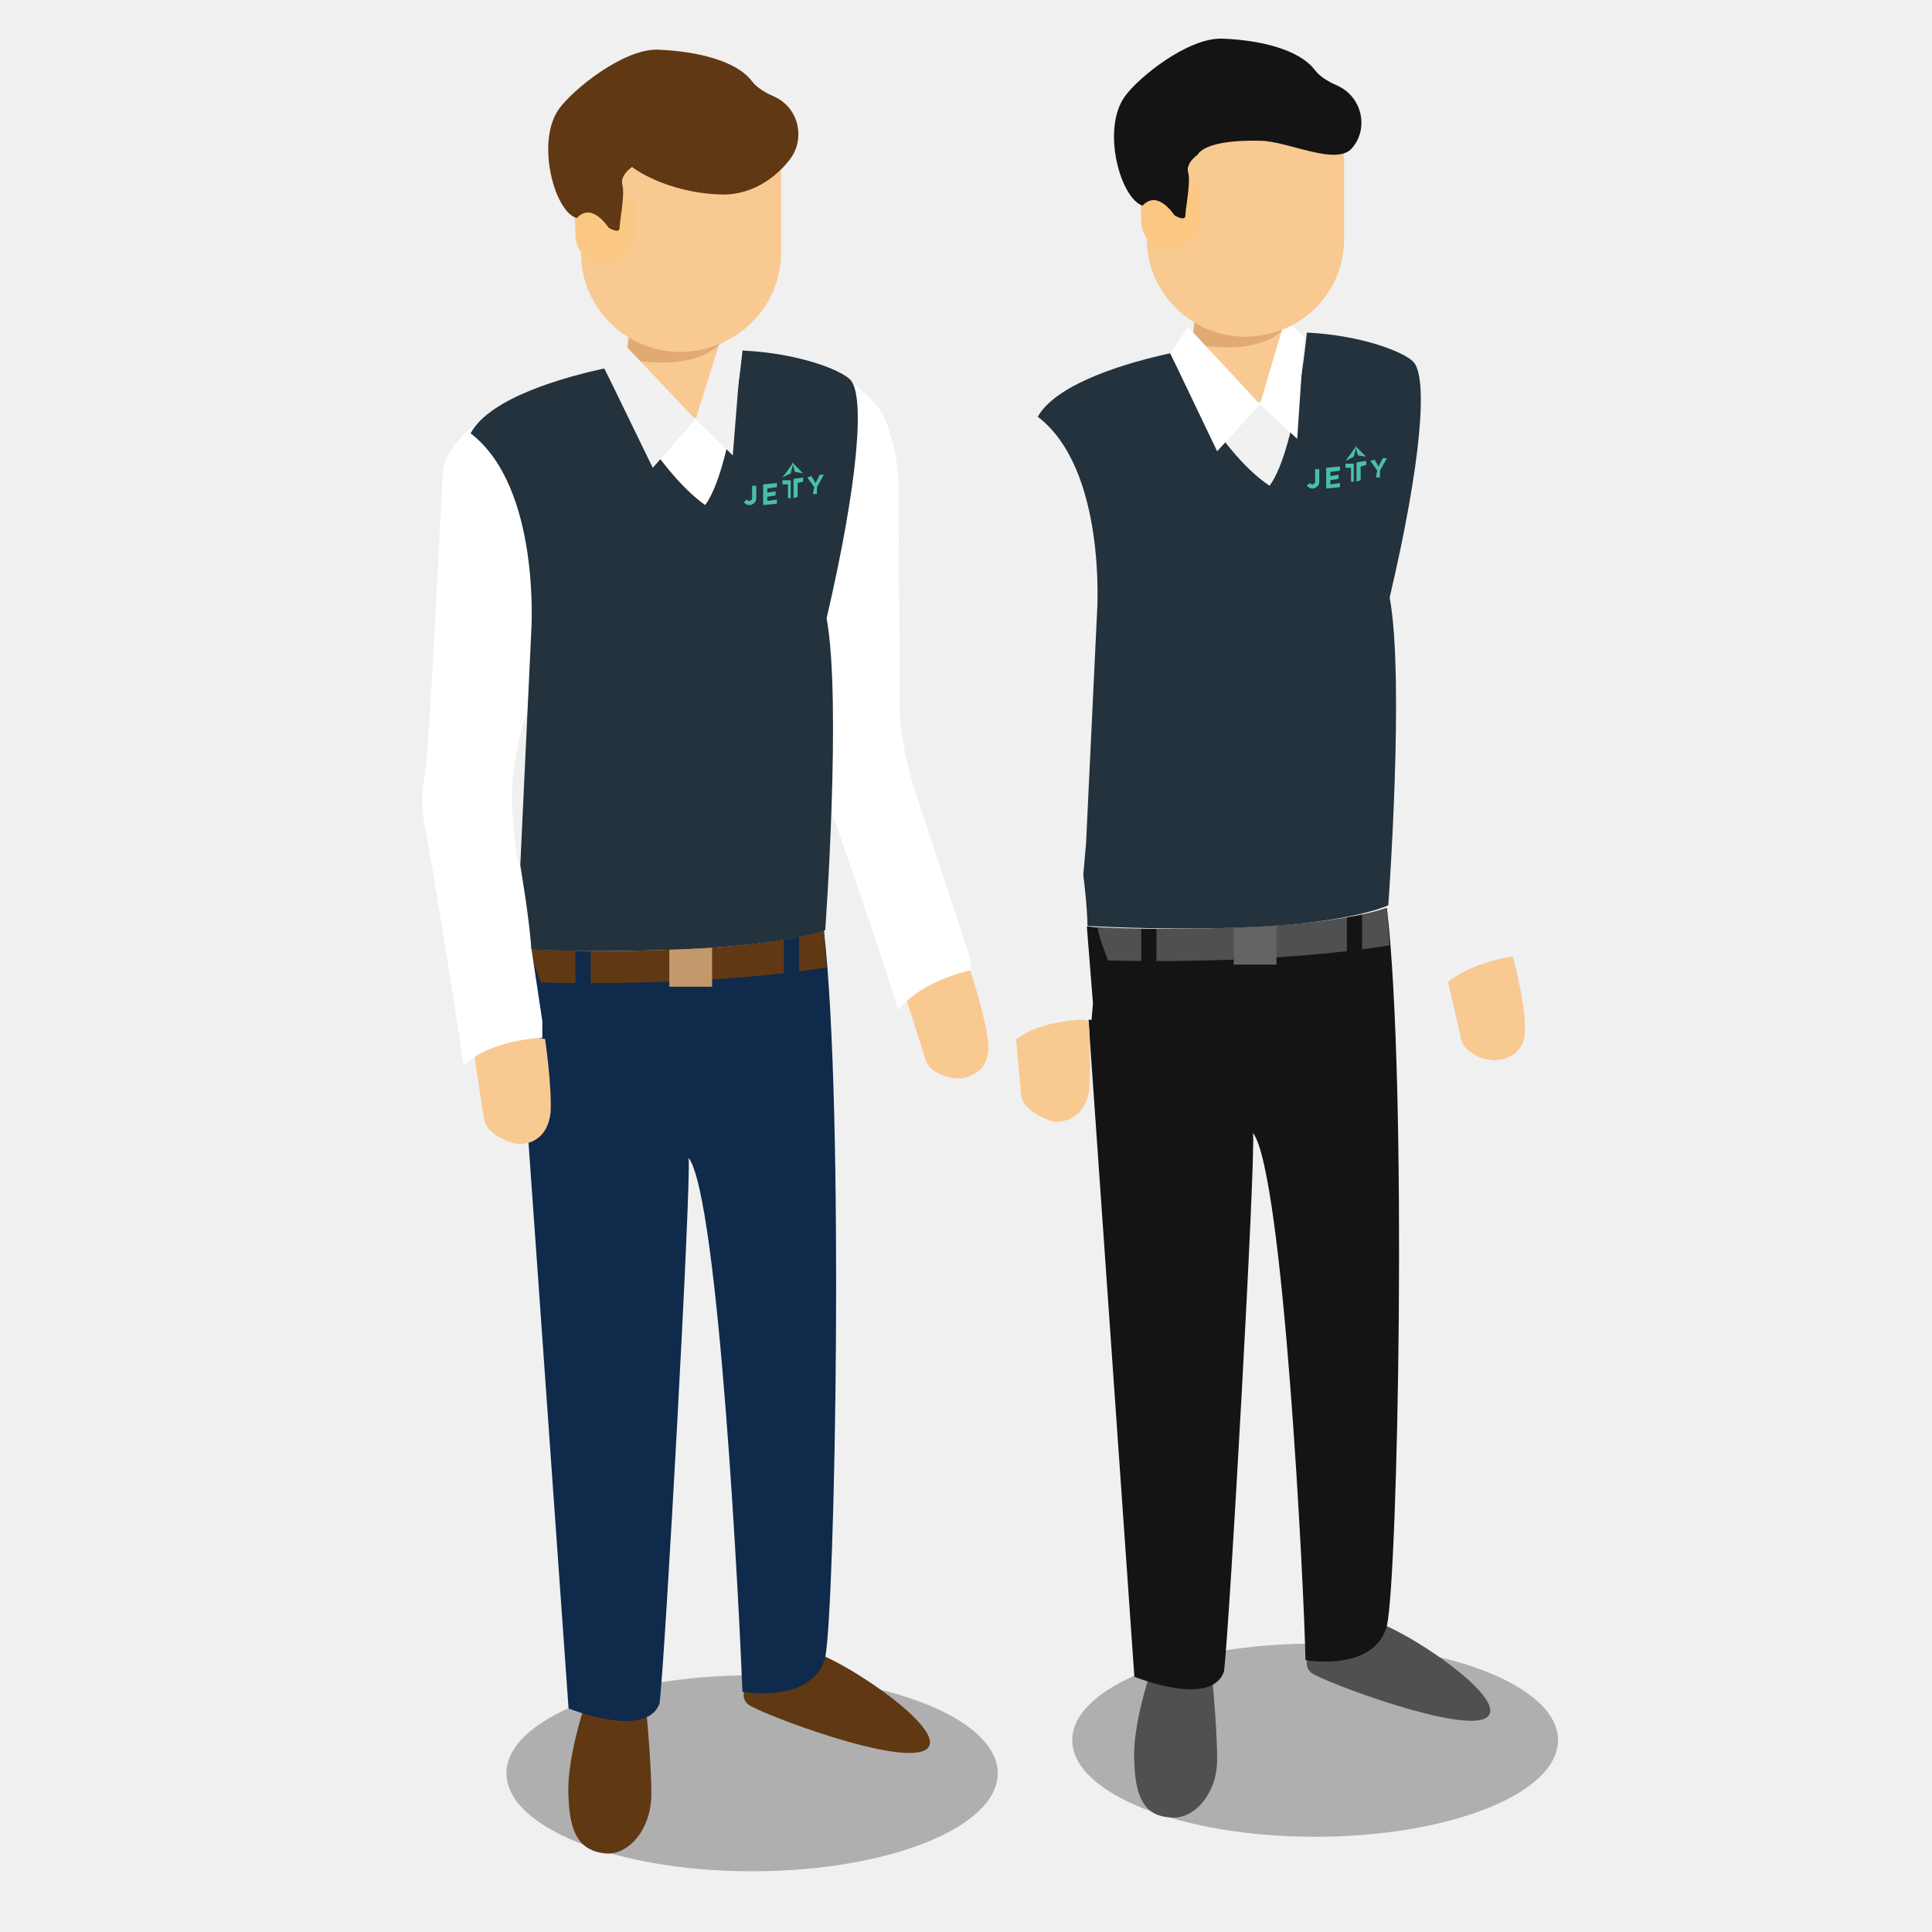
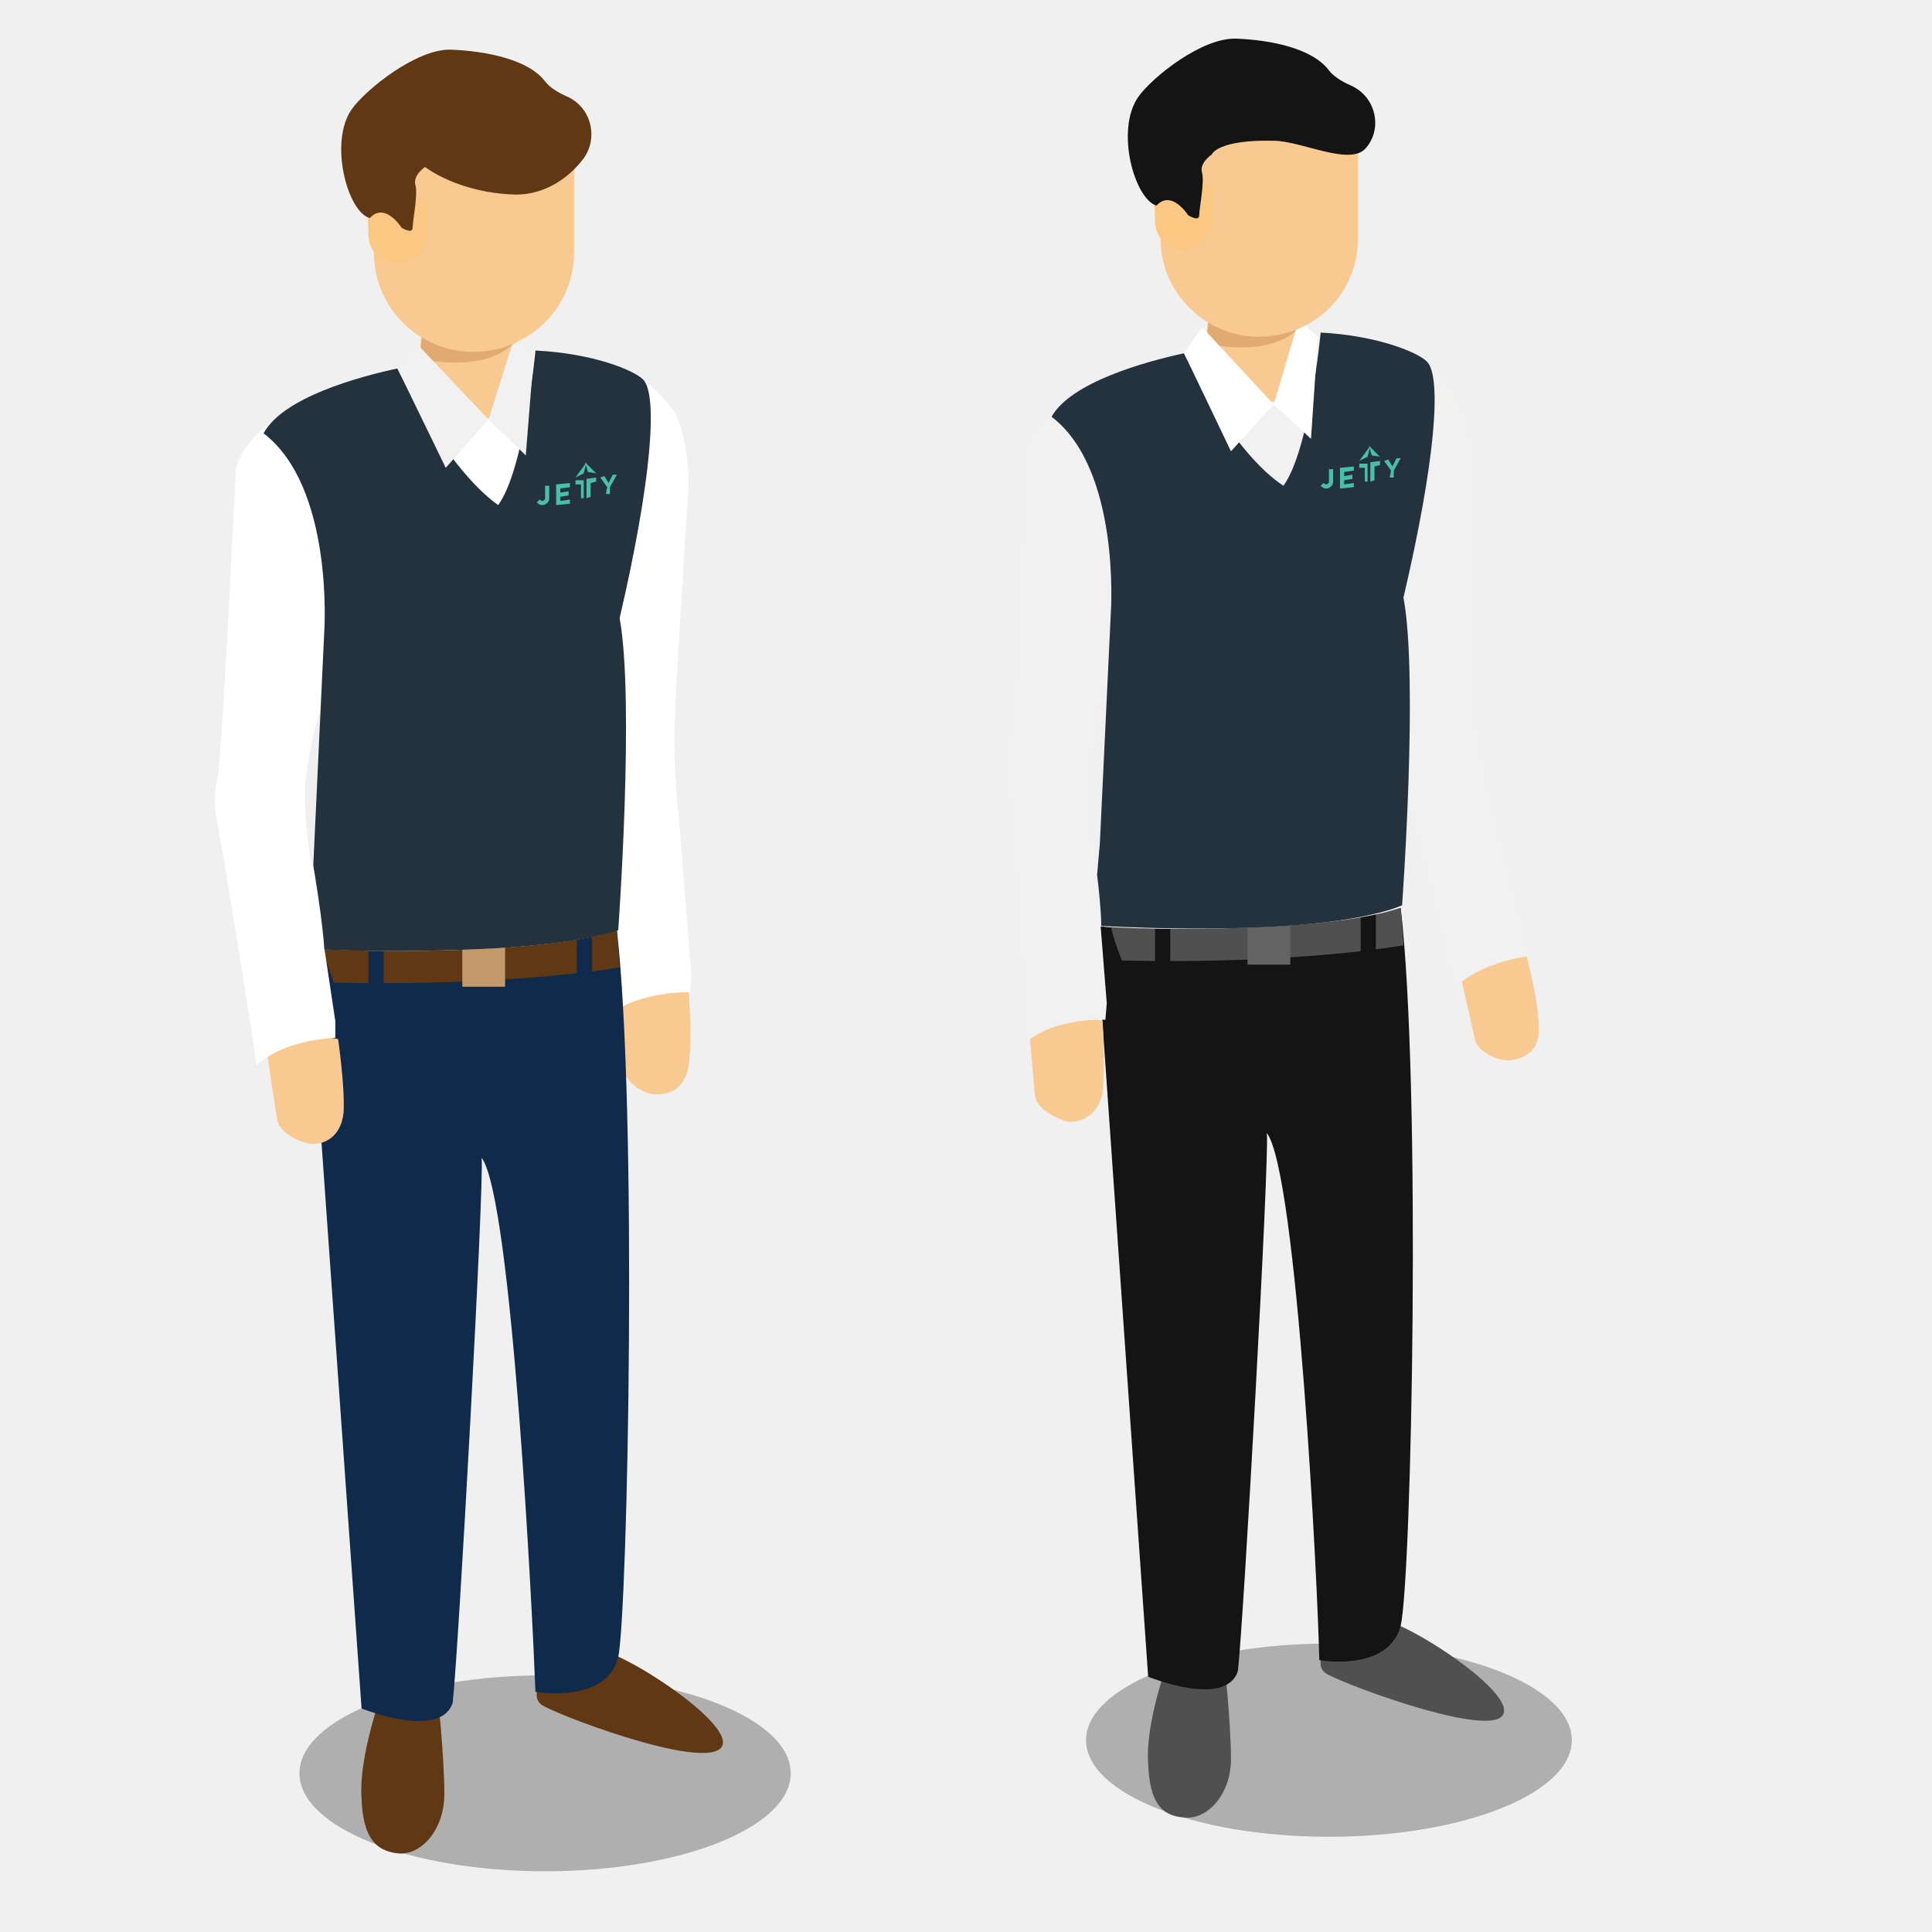
<svg xmlns="http://www.w3.org/2000/svg" version="1.1" id="Layer_1" x="0px" y="0px" width="140px" height="140px" viewBox="0 0 140 140" style="enable-background:new 0 0 140 140;" xml:space="preserve">
  <style type="text/css">
	.st0{fill:#F9C992;}
	.st1{fill:#F1F1F2;}
	.st2{opacity:0.4;fill:#4D4D4F;enable-background:new    ;}
	.st3{fill:#505050;}
	.st4{fill:#141414;}
	.st5{fill:#646464;}
	.st6{fill:#E1AA73;}
	.st7{fill:#FAC882;}
	.st8{fill:#23323C;}
	.st9{fill:#FFFFFF;}
	.st10{fill:#4ABFA8;}
	.st11{fill:#603813;}
	.st12{fill:#0F2A4B;}
	.st13{fill:#C3996B;}
</style>
  <g>
-     <path class="st0" d="M104.9,71c0,0,0.8,3.5,1,4.4c0.3,1,2,1.6,2.7,1.4c0.7-0.1,2-0.5,1.9-2.4c0-1.9-0.9-5.2-0.9-5.2   S106.8,68.6,104.9,71z" />
-     <path class="st1" d="M105.8,33.4c-0.1-1.4-0.6-3.8-1.4-4.9c-1.6-2-4.1-3.6-5.2-2.4c-1.7,1.8-1.9,3.6-1.9,3.6   c0.2,1.8,2.4,20.1,2.4,21.8c-0.1,1.7,0.1,2.1,0.5,3.4c0.4,1.4,3.2,12.8,4.1,16.8c1.9-2,5.4-2.4,5.4-2.4l-0.1-1.2L106.9,57   c-0.6-2.3-1.1-5.4-1.1-6.7S105.8,33.4,105.8,33.4z" />
-     <ellipse class="st2" cx="95.3" cy="126.1" rx="17.6" ry="7" />
+     <path class="st0" d="M105.9,71c0,0,0.8,3.5,1,4.4c0.3,1,2,1.6,2.7,1.4c0.7-0.1,2-0.5,1.9-2.4c0-1.9-0.9-5.2-0.9-5.2   S107.8,68.6,105.9,71z" />
+     <path class="st1" d="M106.8,33.4c-0.1-1.4-0.6-3.8-1.4-4.9c-1.6-2-4.1-3.6-5.2-2.4c-1.7,1.8-1.9,3.6-1.9,3.6   c0.2,1.8,2.4,20.1,2.4,21.8c-0.1,1.7,0.1,2.1,0.5,3.4c0.4,1.4,3.2,12.8,4.1,16.8c1.9-2,5.4-2.4,5.4-2.4l-0.1-1.2L107.9,57   c-0.6-2.3-1.1-5.4-1.1-6.7S106.8,33.4,106.8,33.4z" />
+     <ellipse class="st2" cx="96.3" cy="126.1" rx="17.6" ry="7" />
    <g>
      <g>
-         <path class="st3" d="M95,119.6c0,0-0.7,1,0,1.6s11.3,4.6,12.8,3.2c1.6-1.5-7.3-7.2-8.8-7C97.6,117.6,95,119.6,95,119.6z" />
-         <path class="st3" d="M83.3,121.4c0,0-1.3,3.8-1.1,6.4c0.1,2.7,0.9,3.8,2.6,3.9c1.7,0.2,3.4-1.7,3.4-4.2c0-2.7-0.5-7.3-0.5-7.3     L83.3,121.4z" />
-         <path class="st4" d="M100.5,65.8c0,0-9.6,2.4-22.1,1.3l3.8,54.4c0,0,5.6,2.3,6.5-0.4c0.4-3.3,2.3-37.2,2.1-39     c2.2,2.9,3.7,32.9,3.8,38.2c0,0,5,0.9,5.9-2.5C101.3,114.3,102,78.6,100.5,65.8z" />
-         <path class="st3" d="M100.5,65.8l0.2,2.7c0,0-7.7,1.4-20.4,1.1c-0.8-2-0.8-2.6-0.8-2.6L100.5,65.8z" />
-         <rect x="97.6" y="66.1" class="st4" width="1.1" height="3.3" />
-         <rect x="82.7" y="66.9" class="st4" width="1.1" height="3.3" />
-         <rect x="89.4" y="66.6" class="st5" width="3.1" height="3.3" />
-         <path class="st0" d="M73.6,74.9c0,0,0.3,3.5,0.4,4.5c0.1,1,1.8,1.8,2.5,1.9c0.7,0,2-0.3,2.4-2.1c0.2-1.9,0-5.2,0-5.2     S75.6,72.8,73.6,74.9z" />
+         <path class="st3" d="M96,119.6c0,0-0.7,1,0,1.6s11.3,4.6,12.8,3.2c1.6-1.5-7.3-7.2-8.8-7C98.6,117.6,96,119.6,96,119.6z" />
+         <path class="st3" d="M84.3,121.4c0,0-1.3,3.8-1.1,6.4c0.1,2.7,0.9,3.8,2.6,3.9c1.7,0.2,3.4-1.7,3.4-4.2c0-2.7-0.5-7.3-0.5-7.3     L84.3,121.4z" />
+         <path class="st4" d="M101.5,65.8c0,0-9.6,2.4-22.1,1.3l3.8,54.4c0,0,5.6,2.3,6.5-0.4c0.4-3.3,2.3-37.2,2.1-39     c2.2,2.9,3.7,32.9,3.8,38.2c0,0,5,0.9,5.9-2.5C102.3,114.3,103,78.6,101.5,65.8z" />
+         <path class="st3" d="M101.5,65.8l0.2,2.7c0,0-7.7,1.4-20.4,1.1c-0.8-2-0.8-2.6-0.8-2.6L101.5,65.8z" />
+         <rect x="98.6" y="66.1" class="st4" width="1.1" height="3.3" />
+         <rect x="83.7" y="66.9" class="st4" width="1.1" height="3.3" />
+         <rect x="90.4" y="66.6" class="st5" width="3.1" height="3.3" />
+         <path class="st0" d="M74.6,74.9c0,0,0.3,3.5,0.4,4.5s1.8,1.8,2.5,1.9c0.7,0,2-0.3,2.4-2.1c0.2-1.9,0-5.2,0-5.2     S76.6,72.8,74.6,74.9z" />
        <g>
-           <path class="st1" d="M86.4,25.3c0,0-9.3,1.6-11.2,4.9s-2.5,18.3-2.5,18.3l6.6,1.5l-1,17.1c0,0,4.3,0.4,11.6,0.1      c7.8-0.3,10.5-1.4,10.5-1.4s1.2-16.4,0.1-22.3c2.8-1.1,4.6-2.5,4.6-2.5s-2-13.5-3-14.6C101.2,25.4,94.2,22.9,86.4,25.3z" />
-           <path class="st0" d="M86.6,22.4c0,0-0.3,3-0.2,3.9c0.1,1,1.7,3.4,4.9,2.8s2.5-0.8,2.4-2.2c-0.1-1.3-0.4-3.9-0.4-3.9L86.6,22.4z" />
-           <path class="st6" d="M93.1,23.8c0,0-6,0.1-6.5-0.7c-0.2,1.8-0.2,1.8-0.2,1.8S90.9,26,93.1,23.8z" />
-           <path class="st1" d="M81.1,35.9c0,0-3.6-7.8-5.5-6.3c-2,1.5-2.4,3.2-2.4,3.2c-0.1,1.9-0.6,18-1,19.6c-0.4,1.7-0.5,2.3-0.3,3.8      c0.2,1.4,1.2,15.2,1.5,19.3c2.1-1.8,5.7-1.6,5.7-1.6l0.1-1.2l-0.9-11.3c-0.3-2.3-0.1-7.4,0.1-8.6c0.3-1.3,0.4-3.3,1.3-3      L81.1,35.9z" />
+           <path class="st1" d="M87.4,25.3c0,0-9.3,1.6-11.2,4.9s-2.5,18.3-2.5,18.3l6.6,1.5l-1,17.1c0,0,4.3,0.4,11.6,0.1      c7.8-0.3,10.5-1.4,10.5-1.4s1.2-16.4,0.1-22.3c2.8-1.1,4.6-2.5,4.6-2.5s-2-13.5-3-14.6C102.2,25.4,95.2,22.9,87.4,25.3z" />
+           <path class="st0" d="M87.6,22.4c0,0-0.3,3-0.2,3.9c0.1,1,1.7,3.4,4.9,2.8s2.5-0.8,2.4-2.2c-0.1-1.3-0.4-3.9-0.4-3.9L87.6,22.4z" />
+           <path class="st6" d="M94.1,23.8c0,0-6,0.1-6.5-0.7c-0.2,1.8-0.2,1.8-0.2,1.8S91.9,26,94.1,23.8z" />
+           <path class="st1" d="M82.1,35.9c0,0-3.6-7.8-5.5-6.3c-2,1.5-2.4,3.2-2.4,3.2c-0.1,1.9-0.6,18-1,19.6c-0.4,1.7-0.5,2.3-0.3,3.8      c0.2,1.4,1.2,15.2,1.5,19.3c2.1-1.8,5.7-1.6,5.7-1.6l0.1-1.2l-0.9-11.3c-0.3-2.3-0.1-7.4,0.1-8.6c0.3-1.3,0.4-3.3,1.3-3      L82.1,35.9z" />
        </g>
        <g>
          <g>
-             <path class="st0" d="M90.2,24.4L90.2,24.4c-3.8,0-7-3.1-7.1-6.9L82.9,9h14.5v8.3C97.4,21.3,94.2,24.4,90.2,24.4z" />
-             <path class="st7" d="M84.8,18.1L84.8,18.1c-1.2,0-2.1-0.9-2.1-2.1l-0.1-2.6h4.3v2.5C86.9,17.1,86,18.1,84.8,18.1z" />
+             <path class="st0" d="M91.2,24.4L91.2,24.4c-3.8,0-7-3.1-7.1-6.9L83.9,9h14.5v8.3C98.4,21.3,95.2,24.4,91.2,24.4z" />
+             <path class="st7" d="M85.8,18.1L85.8,18.1c-1.2,0-2.1-0.9-2.1-2.1l-0.1-2.6h4.3v2.5C87.9,17.1,87,18.1,85.8,18.1z" />
          </g>
-           <path class="st4" d="M81.5,7c1-1.4,4.6-4.3,7.1-4.2c2.5,0.1,5.5,0.7,6.7,2.3c0.3,0.4,0.9,0.8,1.6,1.1c1.8,0.8,2.3,3.1,1.1,4.5      c-1.1,1.4-4.7-0.5-6.7-0.5c-4.1-0.1-4.5,1-4.5,1s-0.9,0.6-0.7,1.3c0.2,0.7-0.2,2.6-0.2,3.1c0,0.5-0.8,0-0.8,0s-1.2-1.9-2.3-0.7      C81.2,14.4,79.8,9.4,81.5,7z" />
+           <path class="st4" d="M82.5,7c1-1.4,4.6-4.3,7.1-4.2c2.5,0.1,5.5,0.7,6.7,2.3c0.3,0.4,0.9,0.8,1.6,1.1c1.8,0.8,2.3,3.1,1.1,4.5      c-1.1,1.4-4.7-0.5-6.7-0.5c-4.1-0.1-4.5,1-4.5,1s-0.9,0.6-0.7,1.3c0.2,0.7-0.2,2.6-0.2,3.1s-0.8,0-0.8,0s-1.2-1.9-2.3-0.7      C82.2,14.4,80.8,9.4,82.5,7z" />
        </g>
      </g>
    </g>
-     <path class="st8" d="M84.8,25.6c-2.8,0.6-8.2,2.1-9.6,4.6c5,3.8,4.3,14.1,4.3,14.1l-0.8,16.8c0,0-0.1,1.1-0.2,2.3   c0.1,0.8,0.3,2.6,0.3,3.7c2.1,0.1,6.6,0.3,11.4,0.1c7.8-0.3,10.4-1.6,10.4-1.6s1.2-16.4,0.1-22.3c2.3-9.8,2.8-16,1.7-17.1   c-0.7-0.7-3.7-1.9-7.7-2.1c0,0-0.8,8.5-2.7,11.1C88.2,32.7,84.8,25.6,84.8,25.6z" />
+     <path class="st8" d="M85.8,25.6c-2.8,0.6-8.2,2.1-9.6,4.6c5,3.8,4.3,14.1,4.3,14.1l-0.8,16.8c0,0-0.1,1.1-0.2,2.3   c0.1,0.8,0.3,2.6,0.3,3.7c2.1,0.1,6.6,0.3,11.4,0.1c7.8-0.3,10.4-1.6,10.4-1.6s1.2-16.4,0.1-22.3c2.3-9.8,2.8-16,1.7-17.1   c-0.7-0.7-3.7-1.9-7.7-2.1c0,0-0.8,8.5-2.7,11.1C89.2,32.7,85.8,25.6,85.8,25.6z" />
    <g>
-       <polygon class="st9" points="91.3,29.3 88.2,32.7 84.8,25.6 86.1,23.7   " />
-       <polygon class="st9" points="91.3,29.3 94,31.8 94.5,24.4 93.6,23.6 92.9,23.9   " />
+       <polygon class="st9" points="92.3,29.3 89.2,32.7 85.8,25.6 87.1,23.7   " />
+       <polygon class="st9" points="92.3,29.3 95,31.8 95.5,24.4 94.6,23.6 93.9,23.9   " />
    </g>
    <g>
      <g>
-         <path class="st10" d="M97.5,33.4L97.5,33.4l0.6-0.3l0,0l0.2-0.8l0,0L97.5,33.4z" />
+         <path class="st10" d="M98.5,33.4L98.5,33.4l0.6-0.3l0,0l0.2-0.8l0,0L98.5,33.4z" />
      </g>
      <g>
-         <path class="st10" d="M99,33.1L99,33.1L98.4,33l0,0l-0.2-0.7l0,0L99,33.1z" />
+         <path class="st10" d="M100,33.1L100,33.1L99.4,33l0,0l-0.2-0.7l0,0L100,33.1z" />
      </g>
      <g>
-         <path class="st10" d="M94.7,35.2l0.2-0.2c0.1,0.1,0.2,0.1,0.2,0.1c0.1,0,0.2-0.1,0.2-0.2V34h0.3v0.8c0,0.2,0,0.3-0.1,0.4     c-0.1,0.1-0.2,0.2-0.4,0.2C94.9,35.4,94.8,35.3,94.7,35.2z" />
+         <path class="st10" d="M95.7,35.2l0.2-0.2c0.1,0.1,0.2,0.1,0.2,0.1c0.1,0,0.2-0.1,0.2-0.2V34h0.3v0.8c0,0.2,0,0.3-0.1,0.4     c-0.1,0.1-0.2,0.2-0.4,0.2C95.9,35.4,95.8,35.3,95.7,35.2z" />
      </g>
      <g>
-         <path class="st10" d="M96.1,33.9l1-0.1v0.3l-0.7,0.1v0.3l0.6-0.1v0.3l-0.6,0.1v0.3l0.7-0.1v0.3l-1,0.1V33.9z" />
+         <path class="st10" d="M97.1,33.9l1-0.1v0.3l-0.7,0.1v0.3l0.6-0.1v0.3l-0.6,0.1v0.3l0.7-0.1v0.3l-1,0.1V33.9z" />
      </g>
      <g>
-         <path class="st10" d="M99.8,34.1l-0.5-0.7l0.3-0.1l0.3,0.5l0.3-0.6h0.3l-0.5,0.9v0.5h-0.3L99.8,34.1L99.8,34.1z" />
+         <path class="st10" d="M100.8,34.1l-0.5-0.7l0.3-0.1l0.3,0.5l0.3-0.6h0.3l-0.5,0.9v0.5h-0.3L100.8,34.1L100.8,34.1z" />
      </g>
      <g>
-         <polygon class="st10" points="98.1,34.9 98.1,33.6 97.5,33.6 97.5,33.9 97.9,33.9 97.9,34.9    " />
+         <polygon class="st10" points="99.1,34.9 99.1,33.6 98.5,33.6 98.5,33.9 98.9,33.9 98.9,34.9    " />
      </g>
      <g>
-         <polygon class="st10" points="98.3,34.9 98.3,33.5 99,33.4 99,33.7 98.6,33.8 98.6,34.8    " />
+         <polygon class="st10" points="99.3,34.9 99.3,33.5 100,33.4 100,33.7 99.6,33.8 99.6,34.8    " />
      </g>
    </g>
  </g>
  <g>
-     <path class="st0" d="M65.7,72.5c0,0,1.1,3.4,1.4,4.4c0.4,1,2.1,1.4,2.8,1.2c0.7-0.2,1.9-0.7,1.7-2.6c-0.2-1.9-1.3-5.2-1.3-5.2   S67.3,70,65.7,72.5z" />
-     <path class="st9" d="M65.1,34.6c-0.1-1.4-0.6-3.9-1.4-5c-1.6-2-4.2-3.6-5.3-2.4c-1.7,1.8-1.9,3.6-1.9,3.6   c0.2,1.8,2.4,20.4,2.4,22.1c-0.1,1.7,0.1,2.4,0.6,3.7c0.5,1.4,4.4,12.7,5.6,16.6c1.7-2.2,5.3-2.9,5.3-2.9l-0.2-1.2l-3.6-10.9   c-0.8-2.2-1.4-5.2-1.4-6.5C65.2,50.4,65.1,34.6,65.1,34.6z" />
-     <ellipse class="st2" cx="54.5" cy="128.5" rx="17.8" ry="7.1" />
+     <path class="st0" d="M44.9,72.9c0,0,0.3,3.6,0.3,4.6c0.2,1.1,1.7,1.9,2.4,1.8c0.7,0,2-0.2,2.3-2.1c0.3-1.9,0-5.4,0-5.4   S47,70.8,44.9,72.9z" />
+     <path class="st9" d="M49.9,35c0-1.4-0.3-3.9-1-5.1c-1.5-2.1-3.9-3.9-5.1-2.8c-1.8,1.7-2.1,3.5-2.1,3.5c0.1,1.8,1,20.5,0.8,22.2   c-0.2,1.7,0,1.8,0.2,3.2c0.2,1.5,1.3,13.4,1.5,17.5c2.2-1.7,5.8-1.6,5.8-1.6l0.1-1.2l-0.9-11.4c-0.3-2.3-0.4-5.9-0.3-7.2   C48.9,50.7,49.9,35,49.9,35z" />
+     <ellipse class="st2" cx="39.5" cy="128.5" rx="17.8" ry="7.1" />
    <g>
      <g>
-         <path class="st11" d="M54.2,121.9c0,0-0.7,1,0,1.6s11.4,4.7,13,3.2s-7.4-7.3-8.9-7.1C56.8,119.9,54.2,121.9,54.2,121.9z" />
-         <path class="st11" d="M42.3,123.8c0,0-1.3,3.9-1.1,6.5c0.1,2.7,0.9,3.8,2.6,4c1.7,0.2,3.4-1.7,3.4-4.3c0-2.7-0.5-7.4-0.5-7.4     L42.3,123.8z" />
-         <path class="st12" d="M59.7,67.4c0,0-9.7,2.4-22.4,1.3l3.9,55.1c0,0,5.7,2.3,6.6-0.4c0.4-3.3,2.3-37.7,2.1-39.5     c2.2,2.9,3.7,33.3,3.9,38.7c0,0,5.1,0.9,6-2.5C60.5,116.6,61.2,80.4,59.7,67.4z" />
-         <path class="st11" d="M59.7,67.4l0.2,2.7c0,0-7.8,1.4-20.7,1.1c-0.8-2-0.8-2.6-0.8-2.6L59.7,67.4z" />
-         <rect x="56.8" y="67.7" class="st12" width="1.1" height="3.3" />
-         <rect x="41.7" y="68.5" class="st12" width="1.1" height="3.3" />
-         <rect x="48.5" y="68.2" class="st13" width="3.1" height="3.3" />
-         <path class="st0" d="M34.4,76.6c0,0,0.5,3.5,0.7,4.6c0.2,1,1.9,1.7,2.6,1.7c0.7,0,2-0.4,2.2-2.3c0.1-1.9-0.4-5.3-0.4-5.3     S36.3,74.4,34.4,76.6z" />
+         <path class="st11" d="M39.2,121.9c0,0-0.7,1,0,1.6s11.4,4.7,13,3.2s-7.4-7.3-8.9-7.1C41.8,119.9,39.2,121.9,39.2,121.9z" />
+         <path class="st11" d="M27.3,123.8c0,0-1.3,3.9-1.1,6.5c0.1,2.7,0.9,3.8,2.6,4c1.7,0.2,3.4-1.7,3.4-4.3c0-2.7-0.5-7.4-0.5-7.4     L27.3,123.8z" />
+         <path class="st12" d="M44.7,67.4c0,0-9.7,2.4-22.4,1.3l3.9,55.1c0,0,5.7,2.3,6.6-0.4c0.4-3.3,2.3-37.7,2.1-39.5     c2.2,2.9,3.7,33.3,3.9,38.7c0,0,5.1,0.9,6-2.5C45.5,116.6,46.2,80.4,44.7,67.4z" />
+         <path class="st11" d="M44.7,67.4l0.2,2.7c0,0-7.8,1.4-20.7,1.1c-0.8-2-0.8-2.6-0.8-2.6L44.7,67.4z" />
+         <rect x="41.8" y="67.7" class="st12" width="1.1" height="3.3" />
+         <rect x="26.7" y="68.5" class="st12" width="1.1" height="3.3" />
+         <rect x="33.5" y="68.2" class="st13" width="3.1" height="3.3" />
+         <path class="st0" d="M19.4,76.6c0,0,0.5,3.5,0.7,4.6c0.2,1,1.9,1.7,2.6,1.7c0.7,0,2-0.4,2.2-2.3c0.1-1.9-0.4-5.3-0.4-5.3     S21.3,74.4,19.4,76.6z" />
        <g>
-           <path class="st9" d="M45.4,26.4c0,0-9.4,1.6-11.3,5s-2.5,18.5-2.5,18.5l6.7,1.5l-1,17.3c0,0,4.4,0.4,11.8,0.1      c7.9-0.3,10.6-1.4,10.6-1.4s1.2-16.6,0.1-22.6c2.8-1.1,4.7-2.5,4.7-2.5s-2-13.7-3-14.8C60.4,26.5,53.3,24,45.4,26.4z" />
-           <path class="st0" d="M45.6,23.5c0,0-0.3,3-0.2,4s1.7,3.4,5,2.8s2.5-0.8,2.4-2.2c-0.1-1.3-0.4-4-0.4-4L45.6,23.5z" />
-           <path class="st6" d="M52.2,24.9c0,0-6.1,0.1-6.6-0.7C45.4,26,45.4,26,45.4,26S50,27.1,52.2,24.9z" />
-           <path class="st9" d="M40.1,37.1c0,0-3.6-7.9-5.6-6.4c-2,1.5-2.4,3.2-2.4,3.2c-0.1,1.9-1,20.5-1.3,22.2s-0.3,2.3,0,3.8      c0.3,1.4,2.2,13.2,2.8,17.3c2-1.9,5.7-2,5.7-2V74l-1.7-11.3c-0.5-2.3-0.6-5.4-0.4-6.6c0.2-1.3,0.7-5.2,1.6-4.9L40.1,37.1z" />
+           <path class="st9" d="M30.4,26.4c0,0-9.4,1.6-11.3,5s-2.5,18.5-2.5,18.5l6.7,1.5l-1,17.3c0,0,4.4,0.4,11.8,0.1      c7.9-0.3,10.6-1.4,10.6-1.4s1.2-16.6,0.1-22.6c2.8-1.1,4.7-2.5,4.7-2.5s-2-13.7-3-14.8C45.4,26.5,38.3,24,30.4,26.4z" />
+           <path class="st0" d="M30.6,23.5c0,0-0.3,3-0.2,4s1.7,3.4,5,2.8s2.5-0.8,2.4-2.2c-0.1-1.3-0.4-4-0.4-4L30.6,23.5z" />
+           <path class="st6" d="M37.2,24.9c0,0-6.1,0.1-6.6-0.7C30.4,26,30.4,26,30.4,26S35,27.1,37.2,24.9z" />
+           <path class="st9" d="M25.1,37.1c0,0-3.6-7.9-5.6-6.4c-2,1.5-2.4,3.2-2.4,3.2c-0.1,1.9-1,20.5-1.3,22.2c-0.3,1.7-0.3,2.3,0,3.8      c0.3,1.4,2.2,13.2,2.8,17.3c2-1.9,5.7-2,5.7-2V74l-1.7-11.3c-0.5-2.3-0.6-5.4-0.4-6.6c0.2-1.3,0.7-5.2,1.6-4.9L25.1,37.1z" />
        </g>
        <g>
          <g>
-             <path class="st0" d="M49.3,25.5L49.3,25.5c-3.9,0-7.1-3.1-7.2-7l-0.2-8.6h14.7v8.4C56.6,22.3,53.3,25.5,49.3,25.5z" />
-             <path class="st7" d="M43.8,19.1L43.8,19.1c-1.2,0-2.1-0.9-2.1-2.1l-0.1-2.6H46v2.5C46,18.1,45,19.1,43.8,19.1z" />
+             <path class="st0" d="M34.3,25.5L34.3,25.5c-3.9,0-7.1-3.1-7.2-7l-0.2-8.6h14.7v8.4C41.6,22.3,38.3,25.5,34.3,25.5z" />
+             <path class="st7" d="M28.8,19.1L28.8,19.1c-1.2,0-2.1-0.9-2.1-2.1l-0.1-2.6H31v2.5C31,18.1,30,19.1,28.8,19.1z" />
          </g>
-           <path class="st11" d="M40.5,7.9c1-1.4,4.7-4.4,7.2-4.3s5.6,0.7,6.8,2.3c0.3,0.4,0.9,0.8,1.6,1.1c1.8,0.8,2.3,3.1,1.1,4.6      c-1.1,1.4-2.8,2.5-4.8,2.5c-4.2-0.1-6.6-2-6.6-2s-0.9,0.6-0.7,1.3s-0.2,2.6-0.2,3.1s-0.8,0-0.8,0s-1.2-1.9-2.3-0.7      C40.2,15.4,38.8,10.3,40.5,7.9z" />
+           <path class="st11" d="M25.5,7.9c1-1.4,4.7-4.4,7.2-4.3s5.6,0.7,6.8,2.3c0.3,0.4,0.9,0.8,1.6,1.1c1.8,0.8,2.3,3.1,1.1,4.6      c-1.1,1.4-2.8,2.5-4.8,2.5c-4.2-0.1-6.6-2-6.6-2s-0.9,0.6-0.7,1.3s-0.2,2.6-0.2,3.1s-0.8,0-0.8,0s-1.2-1.9-2.3-0.7      C25.2,15.4,23.8,10.3,25.5,7.9z" />
        </g>
      </g>
    </g>
-     <path class="st8" d="M43.8,26.7c-2.8,0.6-8.3,2.1-9.7,4.7c5.1,3.9,4.4,14.3,4.4,14.3l-0.8,17c0,0,0.7,4.1,0.8,6.1   c1.8,0.1,5.5,0.2,10.7,0c7.9-0.3,10.6-1.4,10.6-1.4s1.2-16.6,0.1-22.6c2.3-9.9,2.8-16.2,1.7-17.3c-0.7-0.7-3.7-1.9-7.8-2.1   c0,0-0.8,8.6-2.7,11.2C47.3,33.9,43.8,26.7,43.8,26.7z" />
+     <path class="st8" d="M28.8,26.7c-2.8,0.6-8.3,2.1-9.7,4.7c5.1,3.9,4.4,14.3,4.4,14.3l-0.8,17c0,0,0.7,4.1,0.8,6.1   c1.8,0.1,5.5,0.2,10.7,0c7.9-0.3,10.6-1.4,10.6-1.4s1.2-16.6,0.1-22.6c2.3-9.9,2.8-16.2,1.7-17.3c-0.7-0.7-3.7-1.9-7.8-2.1   c0,0-0.8,8.6-2.7,11.2C32.3,33.9,28.8,26.7,28.8,26.7z" />
    <g>
-       <polygon class="st1" points="50.4,30.4 47.3,33.9 43.8,26.7 45.1,24.8   " />
-       <polygon class="st1" points="50.4,30.4 53.1,33 53.7,25.5 52.8,24.6 52.1,25   " />
+       <polygon class="st1" points="35.4,30.4 32.3,33.9 28.8,26.7 30.1,24.8   " />
+       <polygon class="st1" points="35.4,30.4 38.1,33 38.7,25.5 37.8,24.6 37.1,25   " />
    </g>
    <g>
      <g>
-         <path class="st10" d="M56.7,34.6L56.7,34.6l0.6-0.3l0,0l0.2-0.8l0,0L56.7,34.6z" />
+         <path class="st10" d="M41.7,34.6L41.7,34.6l0.6-0.3l0,0l0.2-0.8l0,0L41.7,34.6z" />
      </g>
      <g>
-         <path class="st10" d="M58.2,34.3L58.2,34.3l-0.6-0.1l0,0l-0.2-0.7l0,0L58.2,34.3z" />
+         <path class="st10" d="M43.2,34.3L43.2,34.3l-0.6-0.1l0,0l-0.2-0.7l0,0L43.2,34.3z" />
      </g>
      <g>
-         <path class="st10" d="M53.9,36.4l0.2-0.2c0.1,0.1,0.2,0.1,0.2,0.1c0.1,0,0.2-0.1,0.2-0.2v-0.9h0.3V36c0,0.2,0,0.3-0.1,0.4     c-0.1,0.1-0.2,0.2-0.4,0.2C54.1,36.6,54,36.5,53.9,36.4z" />
+         <path class="st10" d="M38.9,36.4l0.2-0.2c0.1,0.1,0.2,0.1,0.2,0.1c0.1,0,0.2-0.1,0.2-0.2v-0.9h0.3V36c0,0.2,0,0.3-0.1,0.4     c-0.1,0.1-0.2,0.2-0.4,0.2C39.1,36.6,39,36.5,38.9,36.4z" />
      </g>
      <g>
-         <path class="st10" d="M55.3,35.1l1-0.1v0.3l-0.7,0.1v0.3l0.6-0.1v0.3L55.6,36v0.3l0.7-0.1v0.3l-1,0.1V35.1z" />
+         <path class="st10" d="M40.3,35.1l1-0.1v0.3l-0.7,0.1v0.3l0.6-0.1v0.3L40.6,36v0.3l0.7-0.1v0.3l-1,0.1V35.1z" />
      </g>
      <g>
-         <path class="st10" d="M59,35.3l-0.5-0.7l0.3-0.1l0.3,0.5l0.3-0.6h0.3l-0.5,0.9v0.5h-0.3L59,35.3L59,35.3z" />
+         <path class="st10" d="M44,35.3l-0.5-0.7l0.3-0.1l0.3,0.5l0.3-0.6h0.3l-0.5,0.9v0.5h-0.3L44,35.3L44,35.3z" />
      </g>
      <g>
-         <polygon class="st10" points="57.3,36.1 57.3,34.8 56.7,34.8 56.7,35.1 57.1,35.1 57.1,36.1    " />
+         <polygon class="st10" points="42.3,36.1 42.3,34.8 41.7,34.8 41.7,35.1 42.1,35.1 42.1,36.1    " />
      </g>
      <g>
-         <polygon class="st10" points="57.5,36.1 57.5,34.7 58.2,34.6 58.2,34.9 57.8,35 57.8,36    " />
+         <polygon class="st10" points="42.5,36.1 42.5,34.7 43.2,34.6 43.2,34.9 42.8,35 42.8,36    " />
      </g>
    </g>
  </g>
</svg>
